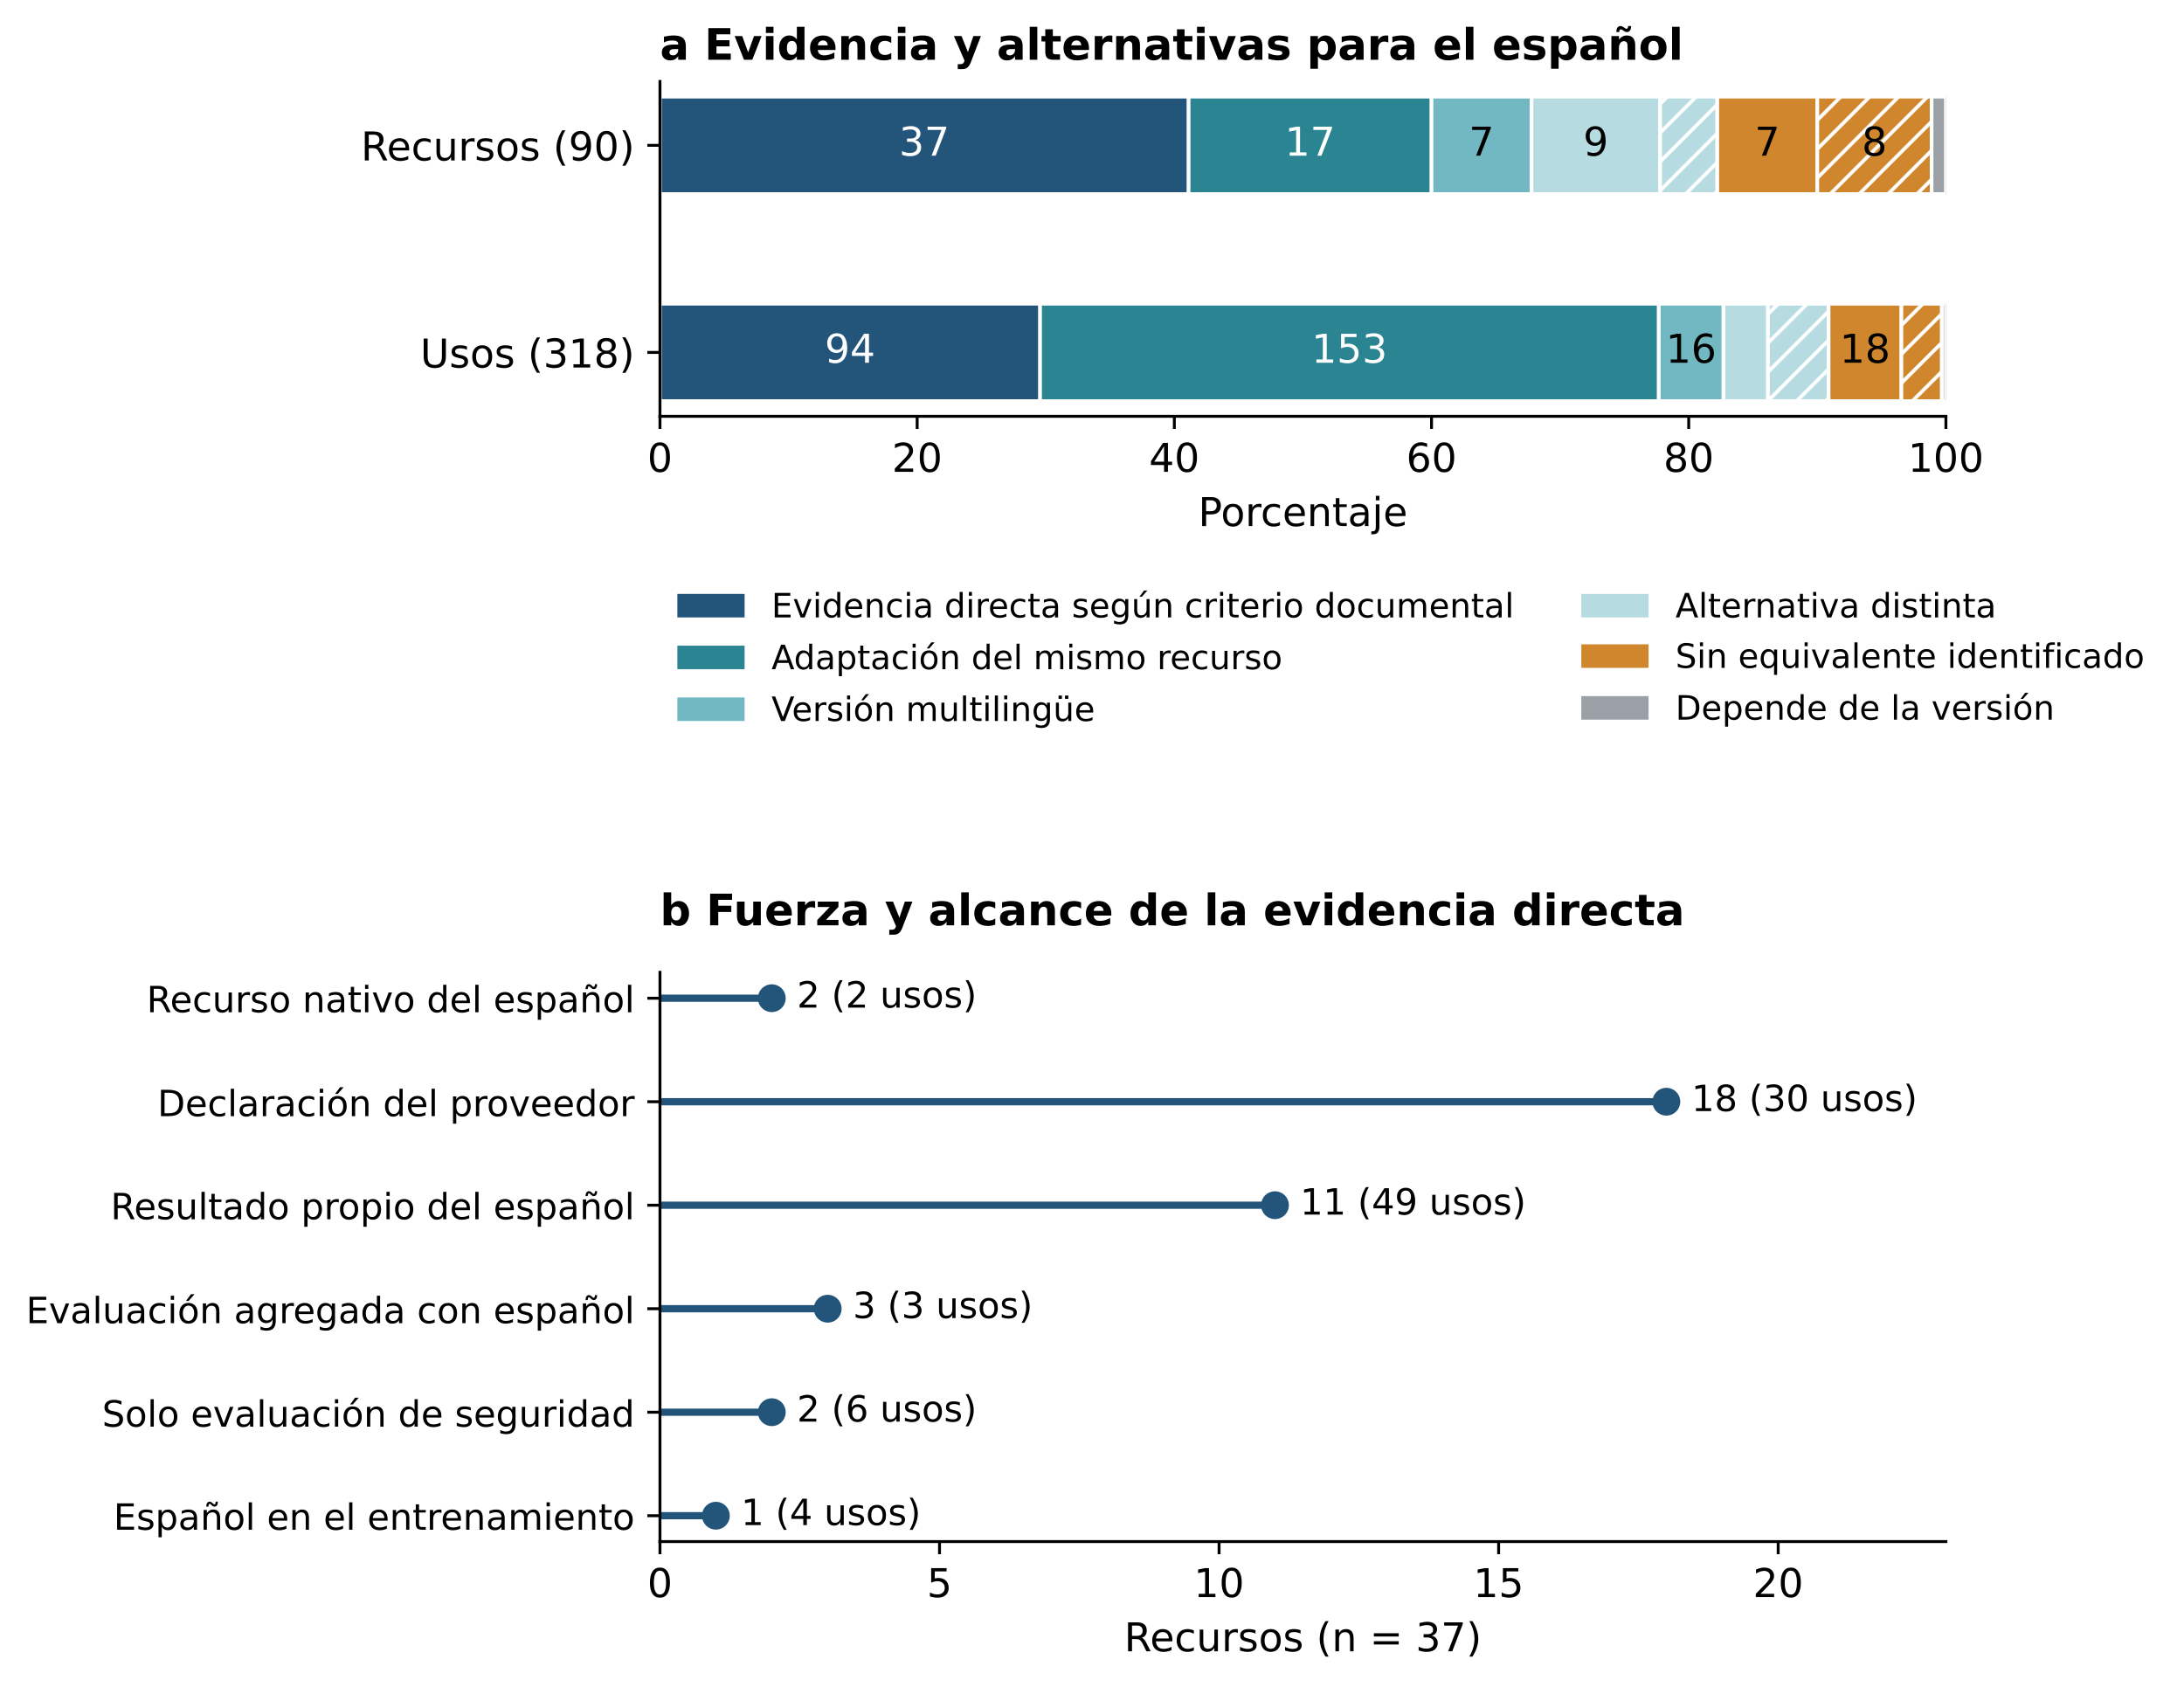
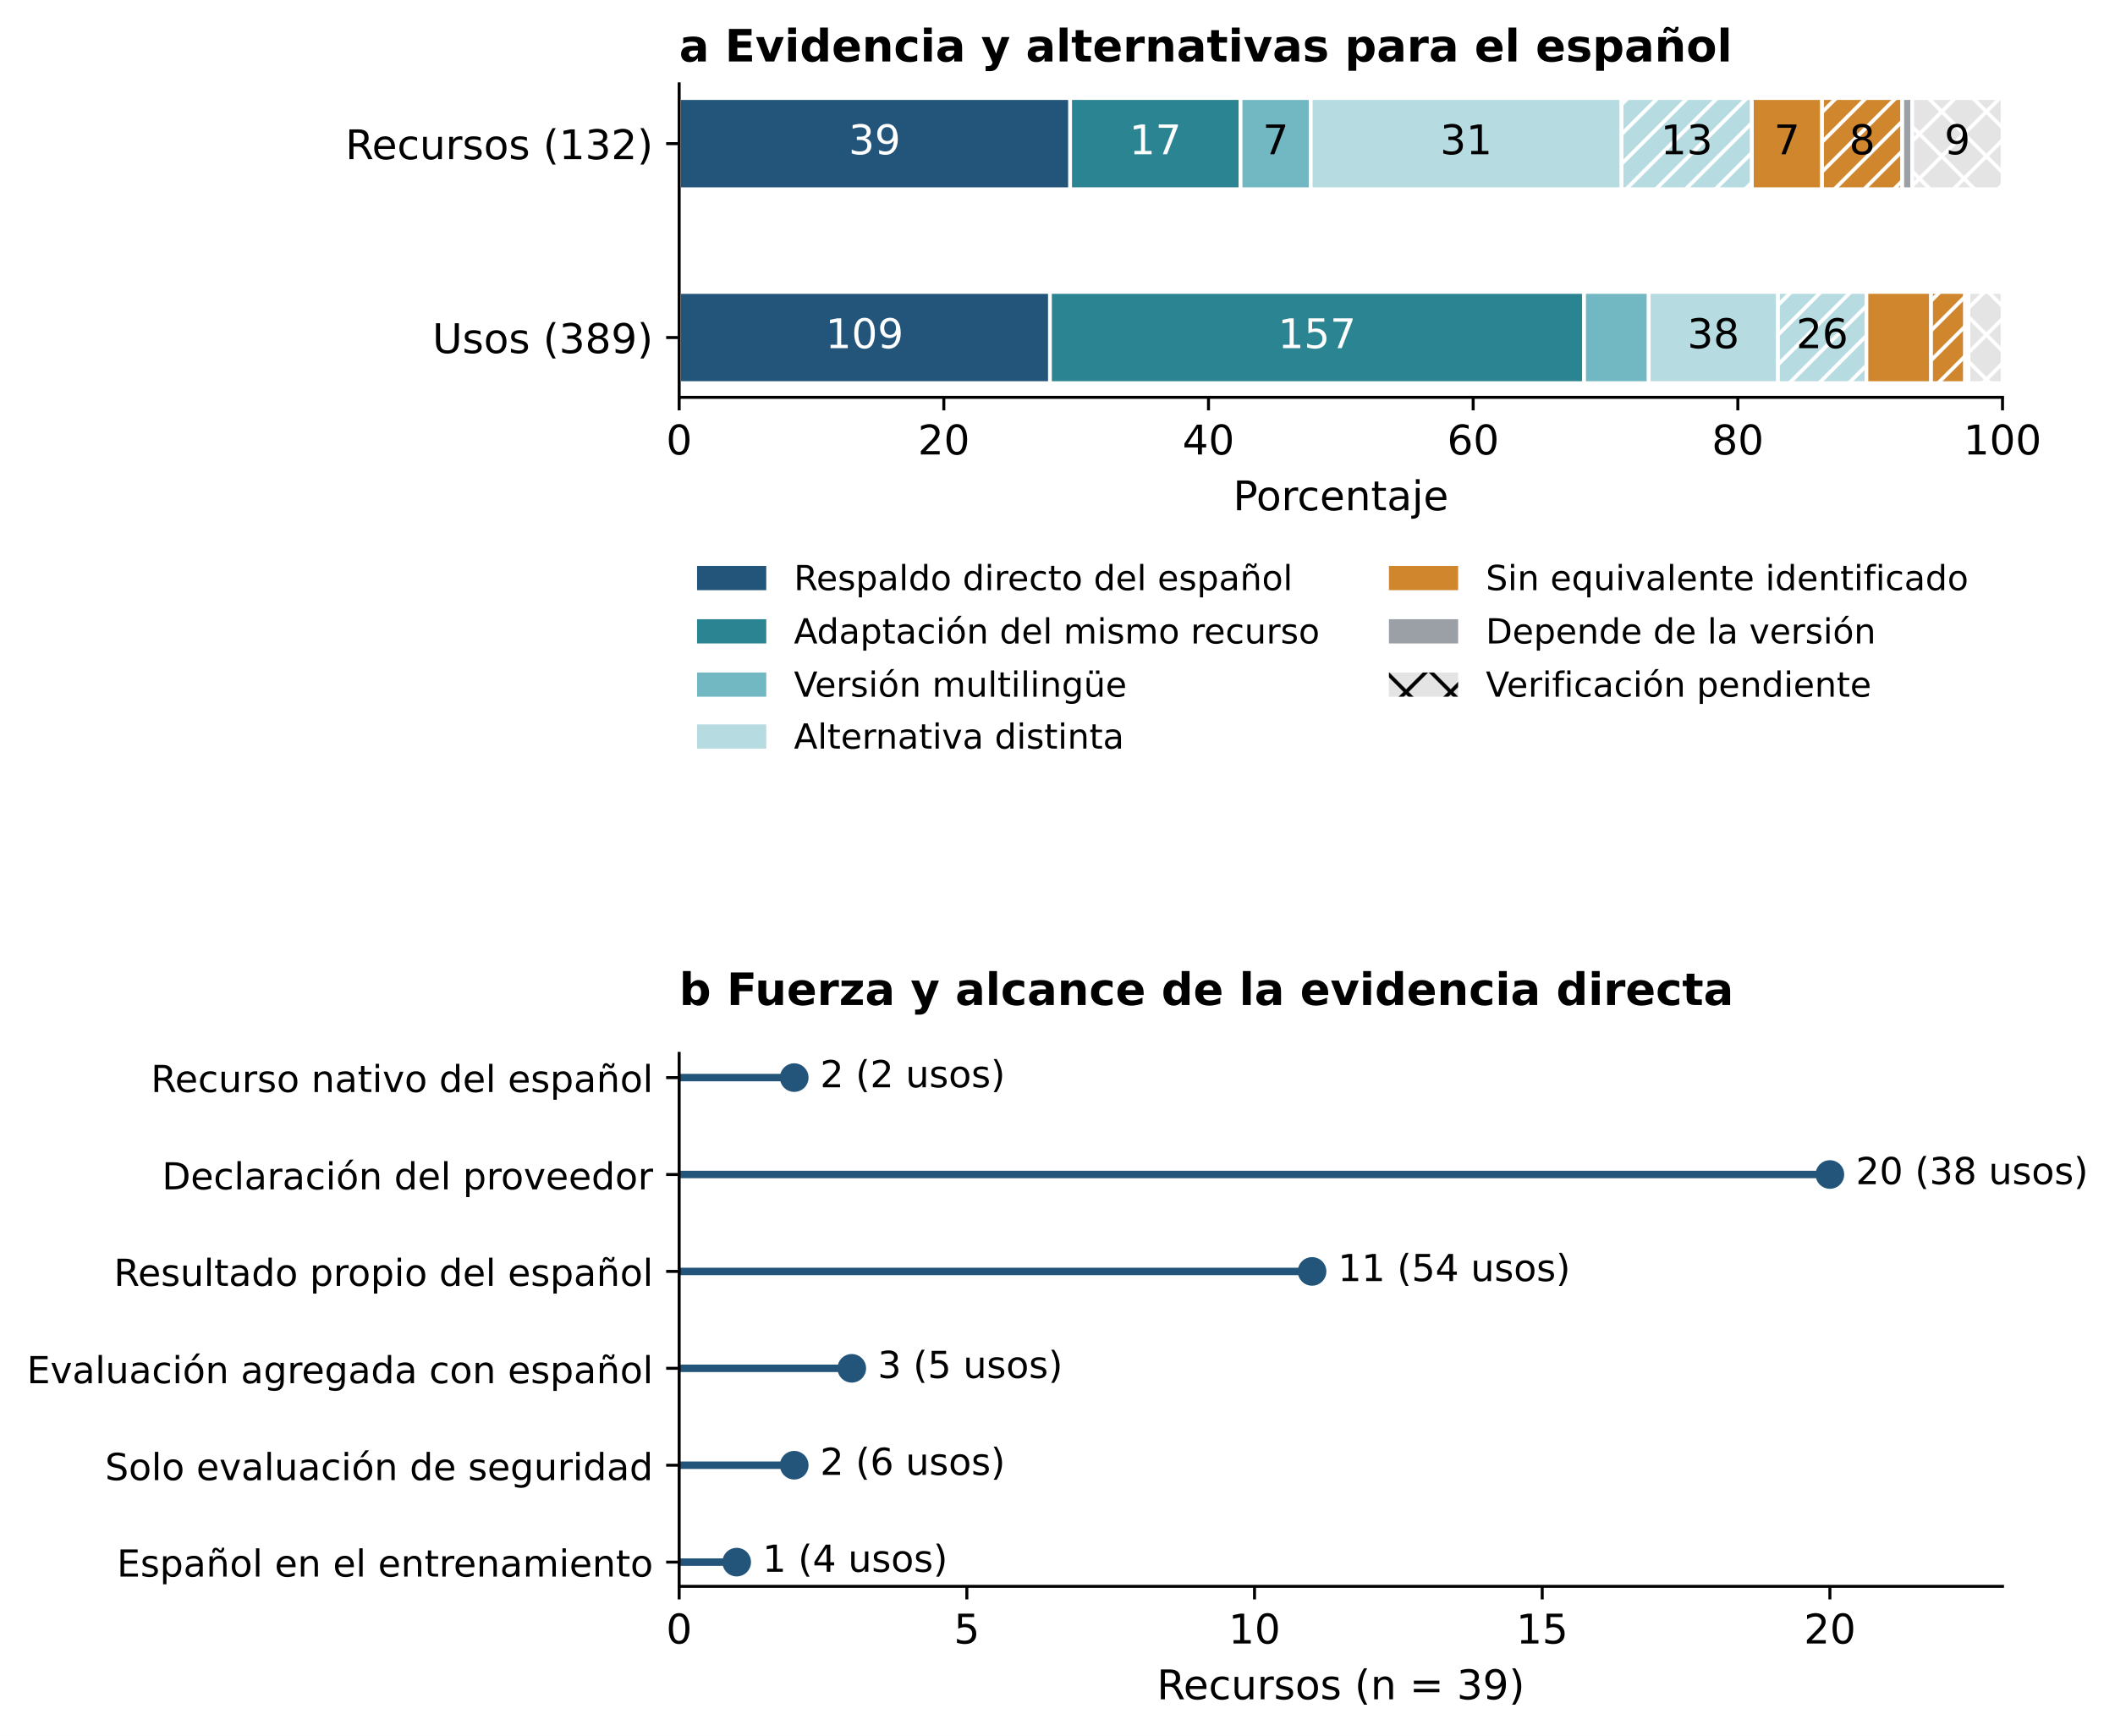
- <svg xmlns="http://www.w3.org/2000/svg" xmlns:xlink="http://www.w3.org/1999/xlink" width="604.199pt" height="466.654pt" viewBox="0 0 604.199 466.654" version="1.1">
+ <svg xmlns="http://www.w3.org/2000/svg" xmlns:xlink="http://www.w3.org/1999/xlink" width="568.572pt" height="466.654pt" viewBox="0 0 568.572 466.654" version="1.1">
  <defs>
    <style type="text/css">*{stroke-linejoin: round; stroke-linecap: butt}</style>
  </defs>
  <g id="figure_1">
    <g id="patch_1">
-       <path d="M 0 466.654  L 604.199 466.654  L 604.199 0  L 0 0  z " style="fill: #ffffff" />
+       <path d="M 0 466.654  L 568.572 466.654  L 568.572 0  L 0 0  z " style="fill: #ffffff" />
    </g>
    <g id="axes_1">
      <g id="patch_2">
-         <path d="M 182.578 115.165  L 538.33 115.165  L 538.33 22.534  L 182.578 22.534  z " style="fill: #ffffff" />
+         <path d="M 182.578 106.815  L 538.33 106.815  L 538.33 22.534  L 182.578 22.534  z " style="fill: #ffffff" />
      </g>
      <g id="patch_3">
-         <path d="M 182.578 53.669  L 328.832 53.669  L 328.832 26.744  L 182.578 26.744  z " clip-path="url(#pc99ed375cf)" style="fill: #23557b; stroke: #ffffff; stroke-linejoin: miter" />
+         <path d="M 182.578 50.862  L 287.687 50.862  L 287.687 26.365  L 182.578 26.365  z " clip-path="url(#p81db39eb91)" style="fill: #23557b; stroke: #ffffff; stroke-linejoin: miter" />
      </g>
      <g id="patch_4">
-         <path d="M 328.832 53.669  L 396.029 53.669  L 396.029 26.744  L 328.832 26.744  z " clip-path="url(#pc99ed375cf)" style="fill: #2b8492; stroke: #ffffff; stroke-linejoin: miter" />
+         <path d="M 287.687 50.862  L 333.503 50.862  L 333.503 26.365  L 287.687 26.365  z " clip-path="url(#p81db39eb91)" style="fill: #2b8492; stroke: #ffffff; stroke-linejoin: miter" />
      </g>
      <g id="patch_5">
-         <path d="M 396.029 53.669  L 423.699 53.669  L 423.699 26.744  L 396.029 26.744  z " clip-path="url(#pc99ed375cf)" style="fill: #71b8c3; stroke: #ffffff; stroke-linejoin: miter" />
+         <path d="M 333.503 50.862  L 352.369 50.862  L 352.369 26.365  L 333.503 26.365  z " clip-path="url(#p81db39eb91)" style="fill: #71b8c3; stroke: #ffffff; stroke-linejoin: miter" />
      </g>
      <g id="patch_6">
-         <path d="M 423.699 53.669  L 459.274 53.669  L 459.274 26.744  L 423.699 26.744  z " clip-path="url(#pc99ed375cf)" style="fill: #b6dce2; stroke: #ffffff; stroke-linejoin: miter" />
+         <path d="M 352.369 50.862  L 435.917 50.862  L 435.917 26.365  L 352.369 26.365  z " clip-path="url(#p81db39eb91)" style="fill: #b6dce2; stroke: #ffffff; stroke-linejoin: miter" />
      </g>
      <g id="patch_7">
-         <path d="M 459.274 53.669  L 475.085 53.669  L 475.085 26.744  L 459.274 26.744  z " clip-path="url(#pc99ed375cf)" style="fill: url(#h41d1802c09); stroke: #ffffff; stroke-linejoin: miter" />
+         <path d="M 435.917 50.862  L 470.953 50.862  L 470.953 26.365  L 435.917 26.365  z " clip-path="url(#p81db39eb91)" style="fill: url(#h41d1802c09); stroke: #ffffff; stroke-linejoin: miter" />
      </g>
      <g id="patch_8">
-         <path d="M 475.085 53.669  L 502.755 53.669  L 502.755 26.744  L 475.085 26.744  z " clip-path="url(#pc99ed375cf)" style="fill: #cf862d; stroke: #ffffff; stroke-linejoin: miter" />
+         <path d="M 470.953 50.862  L 489.818 50.862  L 489.818 26.365  L 470.953 26.365  z " clip-path="url(#p81db39eb91)" style="fill: #cf862d; stroke: #ffffff; stroke-linejoin: miter" />
      </g>
      <g id="patch_9">
-         <path d="M 502.755 53.669  L 534.377 53.669  L 534.377 26.744  L 502.755 26.744  z " clip-path="url(#pc99ed375cf)" style="fill: url(#h6dd8042665); stroke: #ffffff; stroke-linejoin: miter" />
+         <path d="M 489.818 50.862  L 511.379 50.862  L 511.379 26.365  L 489.818 26.365  z " clip-path="url(#p81db39eb91)" style="fill: url(#h6dd8042665); stroke: #ffffff; stroke-linejoin: miter" />
      </g>
      <g id="patch_10">
-         <path d="M 534.377 53.669  L 538.33 53.669  L 538.33 26.744  L 534.377 26.744  z " clip-path="url(#pc99ed375cf)" style="fill: #9aa0a5; stroke: #ffffff; stroke-linejoin: miter" />
+         <path d="M 511.379 50.862  L 514.074 50.862  L 514.074 26.365  L 511.379 26.365  z " clip-path="url(#p81db39eb91)" style="fill: #9aa0a5; stroke: #ffffff; stroke-linejoin: miter" />
      </g>
      <g id="patch_11">
-         <path d="M 182.578 110.955  L 287.738 110.955  L 287.738 84.03  L 182.578 84.03  z " clip-path="url(#pc99ed375cf)" style="fill: #23557b; stroke: #ffffff; stroke-linejoin: miter" />
+         <path d="M 514.074 50.862  L 538.33 50.862  L 538.33 26.365  L 514.074 26.365  z " clip-path="url(#p81db39eb91)" style="fill: url(#he091300cc6); stroke: #ffffff; stroke-linejoin: miter" />
      </g>
      <g id="patch_12">
-         <path d="M 287.738 110.955  L 458.901 110.955  L 458.901 84.03  L 287.738 84.03  z " clip-path="url(#pc99ed375cf)" style="fill: #2b8492; stroke: #ffffff; stroke-linejoin: miter" />
+         <path d="M 182.578 102.984  L 282.262 102.984  L 282.262 78.487  L 182.578 78.487  z " clip-path="url(#p81db39eb91)" style="fill: #23557b; stroke: #ffffff; stroke-linejoin: miter" />
      </g>
      <g id="patch_13">
-         <path d="M 458.901 110.955  L 476.801 110.955  L 476.801 84.03  L 458.901 84.03  z " clip-path="url(#pc99ed375cf)" style="fill: #71b8c3; stroke: #ffffff; stroke-linejoin: miter" />
+         <path d="M 282.262 102.984  L 425.843 102.984  L 425.843 78.487  L 282.262 78.487  z " clip-path="url(#p81db39eb91)" style="fill: #2b8492; stroke: #ffffff; stroke-linejoin: miter" />
      </g>
      <g id="patch_14">
-         <path d="M 476.801 110.955  L 489.107 110.955  L 489.107 84.03  L 476.801 84.03  z " clip-path="url(#pc99ed375cf)" style="fill: #b6dce2; stroke: #ffffff; stroke-linejoin: miter" />
+         <path d="M 425.843 102.984  L 443.219 102.984  L 443.219 78.487  L 425.843 78.487  z " clip-path="url(#p81db39eb91)" style="fill: #71b8c3; stroke: #ffffff; stroke-linejoin: miter" />
      </g>
      <g id="patch_15">
-         <path d="M 489.107 110.955  L 505.887 110.955  L 505.887 84.03  L 489.107 84.03  z " clip-path="url(#pc99ed375cf)" style="fill: url(#h41d1802c09); stroke: #ffffff; stroke-linejoin: miter" />
+         <path d="M 443.219 102.984  L 477.971 102.984  L 477.971 78.487  L 443.219 78.487  z " clip-path="url(#p81db39eb91)" style="fill: #b6dce2; stroke: #ffffff; stroke-linejoin: miter" />
      </g>
      <g id="patch_16">
-         <path d="M 505.887 110.955  L 526.024 110.955  L 526.024 84.03  L 505.887 84.03  z " clip-path="url(#pc99ed375cf)" style="fill: #cf862d; stroke: #ffffff; stroke-linejoin: miter" />
+         <path d="M 477.971 102.984  L 501.749 102.984  L 501.749 78.487  L 477.971 78.487  z " clip-path="url(#p81db39eb91)" style="fill: url(#h41d1802c09); stroke: #ffffff; stroke-linejoin: miter" />
      </g>
      <g id="patch_17">
-         <path d="M 526.024 110.955  L 537.211 110.955  L 537.211 84.03  L 526.024 84.03  z " clip-path="url(#pc99ed375cf)" style="fill: url(#h6dd8042665); stroke: #ffffff; stroke-linejoin: miter" />
+         <path d="M 501.749 102.984  L 519.125 102.984  L 519.125 78.487  L 501.749 78.487  z " clip-path="url(#p81db39eb91)" style="fill: #cf862d; stroke: #ffffff; stroke-linejoin: miter" />
      </g>
      <g id="patch_18">
-         <path d="M 537.211 110.955  L 538.33 110.955  L 538.33 84.03  L 537.211 84.03  z " clip-path="url(#pc99ed375cf)" style="fill: #9aa0a5; stroke: #ffffff; stroke-linejoin: miter" />
+         <path d="M 519.125 102.984  L 528.27 102.984  L 528.27 78.487  L 519.125 78.487  z " clip-path="url(#p81db39eb91)" style="fill: url(#h6dd8042665); stroke: #ffffff; stroke-linejoin: miter" />
+       </g>
+       <g id="patch_19">
+         <path d="M 528.27 102.984  L 529.185 102.984  L 529.185 78.487  L 528.27 78.487  z " clip-path="url(#p81db39eb91)" style="fill: #9aa0a5; stroke: #ffffff; stroke-linejoin: miter" />
+       </g>
+       <g id="patch_20">
+         <path d="M 529.185 102.984  L 538.33 102.984  L 538.33 78.487  L 529.185 78.487  z " clip-path="url(#p81db39eb91)" style="fill: url(#he091300cc6); stroke: #ffffff; stroke-linejoin: miter" />
      </g>
      <g id="matplotlib.axis_1">
        <g id="xtick_1">
          <g id="line2d_1">
            <defs>
              <path id="mdf77fb11ff" d="M 0 0  L 0 3.5  " style="stroke: #000000; stroke-width: 0.8" />
            </defs>
            <g>
-               <use xlink:href="#mdf77fb11ff" x="182.578" y="115.165" style="stroke: #000000; stroke-width: 0.8" />
+               <use xlink:href="#mdf77fb11ff" x="182.578" y="106.815" style="stroke: #000000; stroke-width: 0.8" />
            </g>
          </g>
          <g id="text_1">
-             <text style="font-size: 11px; font-family: 'DejaVu Sans'; text-anchor: middle" x="182.578" y="130.523" transform="rotate(-0 182.5781 130.5228)">0</text>
+             <text style="font-size: 11px; font-family: 'DejaVu Sans'; text-anchor: middle" x="182.578" y="122.173" transform="rotate(-0 182.5781 122.1729)">0</text>
          </g>
        </g>
        <g id="xtick_2">
          <g id="line2d_2">
            <g>
-               <use xlink:href="#mdf77fb11ff" x="253.729" y="115.165" style="stroke: #000000; stroke-width: 0.8" />
+               <use xlink:href="#mdf77fb11ff" x="253.729" y="106.815" style="stroke: #000000; stroke-width: 0.8" />
            </g>
          </g>
          <g id="text_2">
-             <text style="font-size: 11px; font-family: 'DejaVu Sans'; text-anchor: middle" x="253.729" y="130.523" transform="rotate(-0 253.7285 130.5228)">20</text>
+             <text style="font-size: 11px; font-family: 'DejaVu Sans'; text-anchor: middle" x="253.729" y="122.173" transform="rotate(-0 253.7285 122.1729)">20</text>
          </g>
        </g>
        <g id="xtick_3">
          <g id="line2d_3">
            <g>
-               <use xlink:href="#mdf77fb11ff" x="324.879" y="115.165" style="stroke: #000000; stroke-width: 0.8" />
+               <use xlink:href="#mdf77fb11ff" x="324.879" y="106.815" style="stroke: #000000; stroke-width: 0.8" />
            </g>
          </g>
          <g id="text_3">
-             <text style="font-size: 11px; font-family: 'DejaVu Sans'; text-anchor: middle" x="324.879" y="130.523" transform="rotate(-0 324.8789 130.5228)">40</text>
+             <text style="font-size: 11px; font-family: 'DejaVu Sans'; text-anchor: middle" x="324.879" y="122.173" transform="rotate(-0 324.8789 122.1729)">40</text>
          </g>
        </g>
        <g id="xtick_4">
          <g id="line2d_4">
            <g>
-               <use xlink:href="#mdf77fb11ff" x="396.029" y="115.165" style="stroke: #000000; stroke-width: 0.8" />
+               <use xlink:href="#mdf77fb11ff" x="396.029" y="106.815" style="stroke: #000000; stroke-width: 0.8" />
            </g>
          </g>
          <g id="text_4">
-             <text style="font-size: 11px; font-family: 'DejaVu Sans'; text-anchor: middle" x="396.029" y="130.523" transform="rotate(-0 396.0293 130.5228)">60</text>
+             <text style="font-size: 11px; font-family: 'DejaVu Sans'; text-anchor: middle" x="396.029" y="122.173" transform="rotate(-0 396.0293 122.1729)">60</text>
          </g>
        </g>
        <g id="xtick_5">
          <g id="line2d_5">
            <g>
-               <use xlink:href="#mdf77fb11ff" x="467.18" y="115.165" style="stroke: #000000; stroke-width: 0.8" />
+               <use xlink:href="#mdf77fb11ff" x="467.18" y="106.815" style="stroke: #000000; stroke-width: 0.8" />
            </g>
          </g>
          <g id="text_5">
-             <text style="font-size: 11px; font-family: 'DejaVu Sans'; text-anchor: middle" x="467.18" y="130.523" transform="rotate(-0 467.1797 130.5228)">80</text>
+             <text style="font-size: 11px; font-family: 'DejaVu Sans'; text-anchor: middle" x="467.18" y="122.173" transform="rotate(-0 467.1797 122.1729)">80</text>
          </g>
        </g>
        <g id="xtick_6">
          <g id="line2d_6">
            <g>
-               <use xlink:href="#mdf77fb11ff" x="538.33" y="115.165" style="stroke: #000000; stroke-width: 0.8" />
+               <use xlink:href="#mdf77fb11ff" x="538.33" y="106.815" style="stroke: #000000; stroke-width: 0.8" />
            </g>
          </g>
          <g id="text_6">
-             <text style="font-size: 11px; font-family: 'DejaVu Sans'; text-anchor: middle" x="538.33" y="130.523" transform="rotate(-0 538.3301 130.5228)">100</text>
+             <text style="font-size: 11px; font-family: 'DejaVu Sans'; text-anchor: middle" x="538.33" y="122.173" transform="rotate(-0 538.3301 122.1729)">100</text>
          </g>
        </g>
        <g id="text_7">
-           <text style="font-size: 11px; font-family: 'DejaVu Sans'; text-anchor: middle" x="360.454" y="145.524" transform="rotate(-0 360.4541 145.5236)">Porcentaje</text>
+           <text style="font-size: 11px; font-family: 'DejaVu Sans'; text-anchor: middle" x="360.454" y="137.174" transform="rotate(-0 360.4541 137.1737)">Porcentaje</text>
        </g>
      </g>
      <g id="matplotlib.axis_2">
        <g id="ytick_1">
          <g id="line2d_7">
            <defs>
              <path id="m7b1b23f761" d="M 0 0  L -3.5 0  " style="stroke: #000000; stroke-width: 0.8" />
            </defs>
            <g>
-               <use xlink:href="#m7b1b23f761" x="182.578" y="40.207" style="stroke: #000000; stroke-width: 0.8" />
+               <use xlink:href="#m7b1b23f761" x="182.578" y="38.613" style="stroke: #000000; stroke-width: 0.8" />
            </g>
          </g>
          <g id="text_8">
-             <text style="font-size: 11px; font-family: 'DejaVu Sans'; text-anchor: end" x="175.578" y="44.385" transform="rotate(-0 175.5781 44.38521)">Recursos (90)</text>
+             <text style="font-size: 11px; font-family: 'DejaVu Sans'; text-anchor: end" x="175.578" y="42.792" transform="rotate(-0 175.5781 42.79218)">Recursos (132)</text>
          </g>
        </g>
        <g id="ytick_2">
          <g id="line2d_8">
            <g>
-               <use xlink:href="#m7b1b23f761" x="182.578" y="97.493" style="stroke: #000000; stroke-width: 0.8" />
+               <use xlink:href="#m7b1b23f761" x="182.578" y="90.736" style="stroke: #000000; stroke-width: 0.8" />
            </g>
          </g>
          <g id="text_9">
-             <text style="font-size: 11px; font-family: 'DejaVu Sans'; text-anchor: end" x="175.578" y="101.671" transform="rotate(-0 175.5781 101.6713)">Usos (318)</text>
-           </g>
-         </g>
-       </g>
-       <g id="patch_19">
-         <path d="M 182.578 115.165  L 182.578 22.534  " style="fill: none; stroke: #000000; stroke-width: 0.8; stroke-linejoin: miter; stroke-linecap: square" />
-       </g>
-       <g id="patch_20">
-         <path d="M 182.578 115.165  L 538.33 115.165  " style="fill: none; stroke: #000000; stroke-width: 0.8; stroke-linejoin: miter; stroke-linecap: square" />
+             <text style="font-size: 11px; font-family: 'DejaVu Sans'; text-anchor: end" x="175.578" y="94.914" transform="rotate(-0 175.5781 94.91443)">Usos (389)</text>
+           </g>
+         </g>
+       </g>
+       <g id="patch_21">
+         <path d="M 182.578 106.815  L 182.578 22.534  " style="fill: none; stroke: #000000; stroke-width: 0.8; stroke-linejoin: miter; stroke-linecap: square" />
+       </g>
+       <g id="patch_22">
+         <path d="M 182.578 106.815  L 538.33 106.815  " style="fill: none; stroke: #000000; stroke-width: 0.8; stroke-linejoin: miter; stroke-linecap: square" />
      </g>
      <g id="text_10">
-         <text style="font-size: 11px; font-family: 'DejaVu Sans'; text-anchor: middle; fill: #ffffff" x="255.705" y="43.064" transform="rotate(-0 255.7049 43.06392)">37</text>
+         <text style="font-size: 11px; font-family: 'DejaVu Sans'; text-anchor: middle; fill: #ffffff" x="235.132" y="41.471" transform="rotate(-0 235.1324 41.47089)">39</text>
      </g>
      <g id="text_11">
-         <text style="font-size: 11px; font-family: 'DejaVu Sans'; text-anchor: middle; fill: #ffffff" x="362.431" y="43.064" transform="rotate(-0 362.4305 43.06392)">17</text>
+         <text style="font-size: 11px; font-family: 'DejaVu Sans'; text-anchor: middle; fill: #ffffff" x="310.595" y="41.471" transform="rotate(-0 310.5949 41.47089)">17</text>
      </g>
      <g id="text_12">
-         <text style="font-size: 11px; font-family: 'DejaVu Sans'; text-anchor: middle" x="409.864" y="43.064" transform="rotate(-0 409.8641 43.06392)">7</text>
+         <text style="font-size: 11px; font-family: 'DejaVu Sans'; text-anchor: middle" x="342.936" y="41.471" transform="rotate(-0 342.936 41.47089)">7</text>
      </g>
      <g id="text_13">
-         <text style="font-size: 11px; font-family: 'DejaVu Sans'; text-anchor: middle" x="441.487" y="43.064" transform="rotate(-0 441.4865 43.06392)">9</text>
+         <text style="font-size: 11px; font-family: 'DejaVu Sans'; text-anchor: middle" x="394.143" y="41.471" transform="rotate(-0 394.1428 41.47089)">31</text>
      </g>
      <g id="text_14">
-         <text style="font-size: 11px; font-family: 'DejaVu Sans'; text-anchor: middle" x="488.92" y="43.064" transform="rotate(-0 488.9201 43.06392)">7</text>
+         <text style="font-size: 11px; font-family: 'DejaVu Sans'; text-anchor: middle" x="453.435" y="41.471" transform="rotate(-0 453.4348 41.47089)">13</text>
      </g>
      <g id="text_15">
-         <text style="font-size: 11px; font-family: 'DejaVu Sans'; text-anchor: middle" x="518.566" y="43.064" transform="rotate(-0 518.5661 43.06392)">8</text>
+         <text style="font-size: 11px; font-family: 'DejaVu Sans'; text-anchor: middle" x="480.386" y="41.471" transform="rotate(-0 480.3857 41.47089)">7</text>
      </g>
      <g id="text_16">
-         <text style="font-size: 11px; font-family: 'DejaVu Sans'; text-anchor: middle; fill: #ffffff" x="235.158" y="100.35" transform="rotate(-0 235.1578 100.35)">94</text>
+         <text style="font-size: 11px; font-family: 'DejaVu Sans'; text-anchor: middle" x="500.599" y="41.471" transform="rotate(-0 500.5989 41.47089)">8</text>
      </g>
      <g id="text_17">
-         <text style="font-size: 11px; font-family: 'DejaVu Sans'; text-anchor: middle; fill: #ffffff" x="373.319" y="100.35" transform="rotate(-0 373.3194 100.35)">153</text>
+         <text style="font-size: 11px; font-family: 'DejaVu Sans'; text-anchor: middle" x="526.202" y="41.471" transform="rotate(-0 526.2022 41.47089)">9</text>
      </g>
      <g id="text_18">
-         <text style="font-size: 11px; font-family: 'DejaVu Sans'; text-anchor: middle" x="467.851" y="100.35" transform="rotate(-0 467.851 100.35)">16</text>
+         <text style="font-size: 11px; font-family: 'DejaVu Sans'; text-anchor: middle; fill: #ffffff" x="232.42" y="93.593" transform="rotate(-0 232.42 93.59315)">109</text>
      </g>
      <g id="text_19">
-         <text style="font-size: 11px; font-family: 'DejaVu Sans'; text-anchor: middle" x="515.956" y="100.35" transform="rotate(-0 515.9558 100.35)">18</text>
+         <text style="font-size: 11px; font-family: 'DejaVu Sans'; text-anchor: middle; fill: #ffffff" x="354.052" y="93.593" transform="rotate(-0 354.0524 93.59315)">157</text>
      </g>
      <g id="text_20">
+         <text style="font-size: 11px; font-family: 'DejaVu Sans'; text-anchor: middle" x="460.595" y="93.593" transform="rotate(-0 460.5951 93.59315)">38</text>
+       </g>
+       <g id="text_21">
+         <text style="font-size: 11px; font-family: 'DejaVu Sans'; text-anchor: middle" x="489.86" y="93.593" transform="rotate(-0 489.8601 93.59315)">26</text>
+       </g>
+       <g id="text_22">
        <text style="font-weight: 700; font-size: 12px; font-family: 'DejaVu Sans'; text-anchor: start" x="182.578" y="16.534" transform="rotate(-0 182.5781 16.53375)">a  Evidencia y alternativas para el español</text>
      </g>
      <g id="legend_1">
-         <g id="patch_21">
-           <path d="M 187.391 170.805  L 205.991 170.805  L 205.991 164.295  L 187.391 164.295  z " style="fill: #23557b" />
-         </g>
-         <g id="text_21">
-           <text style="font-size: 9.3px; font-family: 'DejaVu Sans'; text-anchor: start" x="213.431" y="170.805" transform="rotate(-0 213.4306 170.8055)">Evidencia directa según criterio documental</text>
-         </g>
-         <g id="patch_22">
-           <path d="M 187.391 185.128  L 205.991 185.128  L 205.991 178.618  L 187.391 178.618  z " style="fill: #2b8492" />
-         </g>
-         <g id="text_22">
-           <text style="font-size: 9.3px; font-family: 'DejaVu Sans'; text-anchor: start" x="213.431" y="185.128" transform="rotate(-0 213.4306 185.1282)">Adaptación del mismo recurso</text>
-         </g>
        <g id="patch_23">
-           <path d="M 187.391 199.451  L 205.991 199.451  L 205.991 192.941  L 187.391 192.941  z " style="fill: #71b8c3" />
+           <path d="M 187.391 158.652  L 205.991 158.652  L 205.991 152.142  L 187.391 152.142  z " style="fill: #23557b" />
        </g>
        <g id="text_23">
-           <text style="font-size: 9.3px; font-family: 'DejaVu Sans'; text-anchor: start" x="213.431" y="199.451" transform="rotate(-0 213.4306 199.4509)">Versión multilingüe</text>
+           <text style="font-size: 9.3px; font-family: 'DejaVu Sans'; text-anchor: start" x="213.431" y="158.652" transform="rotate(-0 213.4306 158.6515)">Respaldo directo del español</text>
        </g>
        <g id="patch_24">
-           <path d="M 437.472 170.805  L 456.072 170.805  L 456.072 164.295  L 437.472 164.295  z " style="fill: #b6dce2" />
+           <path d="M 187.391 172.974  L 205.991 172.974  L 205.991 166.464  L 187.391 166.464  z " style="fill: #2b8492" />
        </g>
        <g id="text_24">
-           <text style="font-size: 9.3px; font-family: 'DejaVu Sans'; text-anchor: start" x="463.512" y="170.805" transform="rotate(-0 463.512 170.8055)">Alternativa distinta</text>
+           <text style="font-size: 9.3px; font-family: 'DejaVu Sans'; text-anchor: start" x="213.431" y="172.974" transform="rotate(-0 213.4306 172.9742)">Adaptación del mismo recurso</text>
        </g>
        <g id="patch_25">
-           <path d="M 437.472 184.756  L 456.072 184.756  L 456.072 178.246  L 437.472 178.246  z " style="fill: #cf862d" />
+           <path d="M 187.391 187.297  L 205.991 187.297  L 205.991 180.787  L 187.391 180.787  z " style="fill: #71b8c3" />
        </g>
        <g id="text_25">
-           <text style="font-size: 9.3px; font-family: 'DejaVu Sans'; text-anchor: start" x="463.512" y="184.756" transform="rotate(-0 463.512 184.7562)">Sin equivalente identificado</text>
+           <text style="font-size: 9.3px; font-family: 'DejaVu Sans'; text-anchor: start" x="213.431" y="187.297" transform="rotate(-0 213.4306 187.297)">Versión multilingüe</text>
        </g>
        <g id="patch_26">
-           <path d="M 437.472 199.079  L 456.072 199.079  L 456.072 192.569  L 437.472 192.569  z " style="fill: #9aa0a5" />
+           <path d="M 187.391 201.248  L 205.991 201.248  L 205.991 194.738  L 187.391 194.738  z " style="fill: #b6dce2" />
        </g>
        <g id="text_26">
-           <text style="font-size: 9.3px; font-family: 'DejaVu Sans'; text-anchor: start" x="463.512" y="199.079" transform="rotate(-0 463.512 199.0789)">Depende de la versión</text>
+           <text style="font-size: 9.3px; font-family: 'DejaVu Sans'; text-anchor: start" x="213.431" y="201.248" transform="rotate(-0 213.4306 201.2477)">Alternativa distinta</text>
+         </g>
+         <g id="patch_27">
+           <path d="M 373.383 158.652  L 391.983 158.652  L 391.983 152.142  L 373.383 152.142  z " style="fill: #cf862d" />
+         </g>
+         <g id="text_27">
+           <text style="font-size: 9.3px; font-family: 'DejaVu Sans'; text-anchor: start" x="399.423" y="158.652" transform="rotate(-0 399.4233 158.6515)">Sin equivalente identificado</text>
+         </g>
+         <g id="patch_28">
+           <path d="M 373.383 172.974  L 391.983 172.974  L 391.983 166.464  L 373.383 166.464  z " style="fill: #9aa0a5" />
+         </g>
+         <g id="text_28">
+           <text style="font-size: 9.3px; font-family: 'DejaVu Sans'; text-anchor: start" x="399.423" y="172.974" transform="rotate(-0 399.4233 172.9742)">Depende de la versión</text>
+         </g>
+         <g id="patch_29">
+           <path d="M 373.383 187.297  L 391.983 187.297  L 391.983 180.787  L 373.383 180.787  z " style="fill: url(#h756ec069d6)" />
+         </g>
+         <g id="text_29">
+           <text style="font-size: 9.3px; font-family: 'DejaVu Sans'; text-anchor: start" x="399.423" y="187.297" transform="rotate(-0 399.4233 187.297)">Verificación pendiente</text>
        </g>
      </g>
    </g>
    <g id="axes_2">
-       <g id="patch_27">
-         <path d="M 182.578 426.454  L 538.33 426.454  L 538.33 268.98  L 182.578 268.98  z " style="fill: #ffffff" />
+       <g id="patch_30">
+         <path d="M 182.578 426.454  L 538.33 426.454  L 538.33 283.175  L 182.578 283.175  z " style="fill: #ffffff" />
      </g>
      <g id="PathCollection_1">
        <defs>
          <path id="m1747ba3afe" d="M 0 3.354  C 0.89 3.354 1.743 3.001 2.372 2.372  C 3.001 1.743 3.354 0.89 3.354 0  C 3.354 -0.89 3.001 -1.743 2.372 -2.372  C 1.743 -3.001 0.89 -3.354 0 -3.354  C -0.89 -3.354 -1.743 -3.001 -2.372 -2.372  C -3.001 -1.743 -3.354 -0.89 -3.354 0  C -3.354 0.89 -3.001 1.743 -2.372 2.372  C -1.743 3.001 -0.89 3.354 0 3.354  z " style="stroke: #23557b" />
        </defs>
-         <g clip-path="url(#pdfa8c5d0f2)">
-           <use xlink:href="#m1747ba3afe" x="213.513" y="276.138" style="fill: #23557b; stroke: #23557b" />
-           <use xlink:href="#m1747ba3afe" x="460.993" y="304.77" style="fill: #23557b; stroke: #23557b" />
-           <use xlink:href="#m1747ba3afe" x="352.72" y="333.401" style="fill: #23557b; stroke: #23557b" />
-           <use xlink:href="#m1747ba3afe" x="228.981" y="362.033" style="fill: #23557b; stroke: #23557b" />
-           <use xlink:href="#m1747ba3afe" x="213.513" y="390.664" style="fill: #23557b; stroke: #23557b" />
-           <use xlink:href="#m1747ba3afe" x="198.046" y="419.296" style="fill: #23557b; stroke: #23557b" />
+         <g clip-path="url(#p25b3a499c5)">
+           <use xlink:href="#m1747ba3afe" x="213.513" y="289.688" style="fill: #23557b; stroke: #23557b" />
+           <use xlink:href="#m1747ba3afe" x="491.928" y="315.738" style="fill: #23557b; stroke: #23557b" />
+           <use xlink:href="#m1747ba3afe" x="352.72" y="341.789" style="fill: #23557b; stroke: #23557b" />
+           <use xlink:href="#m1747ba3afe" x="228.981" y="367.84" style="fill: #23557b; stroke: #23557b" />
+           <use xlink:href="#m1747ba3afe" x="213.513" y="393.89" style="fill: #23557b; stroke: #23557b" />
+           <use xlink:href="#m1747ba3afe" x="198.046" y="419.941" style="fill: #23557b; stroke: #23557b" />
        </g>
      </g>
      <g id="matplotlib.axis_3">
        <g id="xtick_7">
          <g id="line2d_9">
            <g>
              <use xlink:href="#mdf77fb11ff" x="182.578" y="426.454" style="stroke: #000000; stroke-width: 0.8" />
            </g>
          </g>
-           <g id="text_27">
+           <g id="text_30">
            <text style="font-size: 11px; font-family: 'DejaVu Sans'; text-anchor: middle" x="182.578" y="441.811" transform="rotate(-0 182.5781 441.8112)">0</text>
          </g>
        </g>
        <g id="xtick_8">
          <g id="line2d_10">
            <g>
              <use xlink:href="#mdf77fb11ff" x="259.916" y="426.454" style="stroke: #000000; stroke-width: 0.8" />
            </g>
          </g>
-           <g id="text_28">
+           <g id="text_31">
            <text style="font-size: 11px; font-family: 'DejaVu Sans'; text-anchor: middle" x="259.916" y="441.811" transform="rotate(-0 259.9155 441.8112)">5</text>
          </g>
        </g>
        <g id="xtick_9">
          <g id="line2d_11">
            <g>
              <use xlink:href="#mdf77fb11ff" x="337.253" y="426.454" style="stroke: #000000; stroke-width: 0.8" />
            </g>
          </g>
-           <g id="text_29">
+           <g id="text_32">
            <text style="font-size: 11px; font-family: 'DejaVu Sans'; text-anchor: middle" x="337.253" y="441.811" transform="rotate(-0 337.2529 441.8112)">10</text>
          </g>
        </g>
        <g id="xtick_10">
          <g id="line2d_12">
            <g>
              <use xlink:href="#mdf77fb11ff" x="414.59" y="426.454" style="stroke: #000000; stroke-width: 0.8" />
            </g>
          </g>
-           <g id="text_30">
+           <g id="text_33">
            <text style="font-size: 11px; font-family: 'DejaVu Sans'; text-anchor: middle" x="414.59" y="441.811" transform="rotate(-0 414.5903 441.8112)">15</text>
          </g>
        </g>
        <g id="xtick_11">
          <g id="line2d_13">
            <g>
              <use xlink:href="#mdf77fb11ff" x="491.928" y="426.454" style="stroke: #000000; stroke-width: 0.8" />
            </g>
          </g>
-           <g id="text_31">
+           <g id="text_34">
            <text style="font-size: 11px; font-family: 'DejaVu Sans'; text-anchor: middle" x="491.928" y="441.811" transform="rotate(-0 491.9277 441.8112)">20</text>
          </g>
        </g>
-         <g id="text_32">
-           <text style="font-size: 11px; font-family: 'DejaVu Sans'; text-anchor: middle" x="360.454" y="456.811" transform="rotate(-0 360.4541 456.8112)">Recursos (n = 37)</text>
+         <g id="text_35">
+           <text style="font-size: 11px; font-family: 'DejaVu Sans'; text-anchor: middle" x="360.454" y="456.811" transform="rotate(-0 360.4541 456.8112)">Recursos (n = 39)</text>
        </g>
      </g>
      <g id="matplotlib.axis_4">
        <g id="ytick_3">
          <g id="line2d_14">
            <g>
-               <use xlink:href="#m7b1b23f761" x="182.578" y="276.138" style="stroke: #000000; stroke-width: 0.8" />
-             </g>
-           </g>
-           <g id="text_33">
-             <text style="font-size: 10px; font-family: 'DejaVu Sans'; text-anchor: end" x="175.578" y="280.022" transform="rotate(-0 175.5781 280.0223)">Recurso nativo del español</text>
+               <use xlink:href="#m7b1b23f761" x="182.578" y="289.688" style="stroke: #000000; stroke-width: 0.8" />
+             </g>
+           </g>
+           <g id="text_36">
+             <text style="font-size: 10px; font-family: 'DejaVu Sans'; text-anchor: end" x="175.578" y="293.572" transform="rotate(-0 175.5781 293.5719)">Recurso nativo del español</text>
          </g>
        </g>
        <g id="ytick_4">
          <g id="line2d_15">
            <g>
-               <use xlink:href="#m7b1b23f761" x="182.578" y="304.77" style="stroke: #000000; stroke-width: 0.8" />
-             </g>
-           </g>
-           <g id="text_34">
-             <text style="font-size: 10px; font-family: 'DejaVu Sans'; text-anchor: end" x="175.578" y="308.769" transform="rotate(-0 175.5781 308.7688)">Declaración del proveedor</text>
+               <use xlink:href="#m7b1b23f761" x="182.578" y="315.738" style="stroke: #000000; stroke-width: 0.8" />
+             </g>
+           </g>
+           <g id="text_37">
+             <text style="font-size: 10px; font-family: 'DejaVu Sans'; text-anchor: end" x="175.578" y="319.737" transform="rotate(-0 175.5781 319.7375)">Declaración del proveedor</text>
          </g>
        </g>
        <g id="ytick_5">
          <g id="line2d_16">
            <g>
-               <use xlink:href="#m7b1b23f761" x="182.578" y="333.401" style="stroke: #000000; stroke-width: 0.8" />
-             </g>
-           </g>
-           <g id="text_35">
-             <text style="font-size: 10px; font-family: 'DejaVu Sans'; text-anchor: end" x="175.578" y="337.285" transform="rotate(-0 175.5781 337.2855)">Resultado propio del español</text>
+               <use xlink:href="#m7b1b23f761" x="182.578" y="341.789" style="stroke: #000000; stroke-width: 0.8" />
+             </g>
+           </g>
+           <g id="text_38">
+             <text style="font-size: 10px; font-family: 'DejaVu Sans'; text-anchor: end" x="175.578" y="345.673" transform="rotate(-0 175.5781 345.6733)">Resultado propio del español</text>
          </g>
        </g>
        <g id="ytick_6">
          <g id="line2d_17">
            <g>
-               <use xlink:href="#m7b1b23f761" x="182.578" y="362.033" style="stroke: #000000; stroke-width: 0.8" />
-             </g>
-           </g>
-           <g id="text_36">
-             <text style="font-size: 10px; font-family: 'DejaVu Sans'; text-anchor: end" x="175.578" y="366.032" transform="rotate(-0 175.5781 366.0319)">Evaluación agregada con español</text>
+               <use xlink:href="#m7b1b23f761" x="182.578" y="367.84" style="stroke: #000000; stroke-width: 0.8" />
+             </g>
+           </g>
+           <g id="text_39">
+             <text style="font-size: 10px; font-family: 'DejaVu Sans'; text-anchor: end" x="175.578" y="371.839" transform="rotate(-0 175.5781 371.8389)">Evaluación agregada con español</text>
          </g>
        </g>
        <g id="ytick_7">
          <g id="line2d_18">
            <g>
-               <use xlink:href="#m7b1b23f761" x="182.578" y="390.664" style="stroke: #000000; stroke-width: 0.8" />
-             </g>
-           </g>
-           <g id="text_37">
-             <text style="font-size: 10px; font-family: 'DejaVu Sans'; text-anchor: end" x="175.578" y="394.663" transform="rotate(-0 175.5781 394.6635)">Solo evaluación de seguridad</text>
+               <use xlink:href="#m7b1b23f761" x="182.578" y="393.89" style="stroke: #000000; stroke-width: 0.8" />
+             </g>
+           </g>
+           <g id="text_40">
+             <text style="font-size: 10px; font-family: 'DejaVu Sans'; text-anchor: end" x="175.578" y="397.89" transform="rotate(-0 175.5781 397.8896)">Solo evaluación de seguridad</text>
          </g>
        </g>
        <g id="ytick_8">
          <g id="line2d_19">
            <g>
-               <use xlink:href="#m7b1b23f761" x="182.578" y="419.296" style="stroke: #000000; stroke-width: 0.8" />
-             </g>
-           </g>
-           <g id="text_38">
-             <text style="font-size: 10px; font-family: 'DejaVu Sans'; text-anchor: end" x="175.578" y="423.18" transform="rotate(-0 175.5781 423.1802)">Español en el entrenamiento</text>
+               <use xlink:href="#m7b1b23f761" x="182.578" y="419.941" style="stroke: #000000; stroke-width: 0.8" />
+             </g>
+           </g>
+           <g id="text_41">
+             <text style="font-size: 10px; font-family: 'DejaVu Sans'; text-anchor: end" x="175.578" y="423.825" transform="rotate(-0 175.5781 423.8254)">Español en el entrenamiento</text>
          </g>
        </g>
      </g>
      <g id="LineCollection_1">
-         <path d="M 182.578 276.138  L 213.513 276.138  " clip-path="url(#pdfa8c5d0f2)" style="fill: none; stroke: #23557b; stroke-width: 2" />
-         <path d="M 182.578 304.77  L 460.993 304.77  " clip-path="url(#pdfa8c5d0f2)" style="fill: none; stroke: #23557b; stroke-width: 2" />
-         <path d="M 182.578 333.401  L 352.72 333.401  " clip-path="url(#pdfa8c5d0f2)" style="fill: none; stroke: #23557b; stroke-width: 2" />
-         <path d="M 182.578 362.033  L 228.981 362.033  " clip-path="url(#pdfa8c5d0f2)" style="fill: none; stroke: #23557b; stroke-width: 2" />
-         <path d="M 182.578 390.664  L 213.513 390.664  " clip-path="url(#pdfa8c5d0f2)" style="fill: none; stroke: #23557b; stroke-width: 2" />
-         <path d="M 182.578 419.296  L 198.046 419.296  " clip-path="url(#pdfa8c5d0f2)" style="fill: none; stroke: #23557b; stroke-width: 2" />
-       </g>
-       <g id="patch_28">
-         <path d="M 182.578 426.454  L 182.578 268.98  " style="fill: none; stroke: #000000; stroke-width: 0.8; stroke-linejoin: miter; stroke-linecap: square" />
-       </g>
-       <g id="patch_29">
+         <path d="M 182.578 289.688  L 213.513 289.688  " clip-path="url(#p25b3a499c5)" style="fill: none; stroke: #23557b; stroke-width: 2" />
+         <path d="M 182.578 315.738  L 491.928 315.738  " clip-path="url(#p25b3a499c5)" style="fill: none; stroke: #23557b; stroke-width: 2" />
+         <path d="M 182.578 341.789  L 352.72 341.789  " clip-path="url(#p25b3a499c5)" style="fill: none; stroke: #23557b; stroke-width: 2" />
+         <path d="M 182.578 367.84  L 228.981 367.84  " clip-path="url(#p25b3a499c5)" style="fill: none; stroke: #23557b; stroke-width: 2" />
+         <path d="M 182.578 393.89  L 213.513 393.89  " clip-path="url(#p25b3a499c5)" style="fill: none; stroke: #23557b; stroke-width: 2" />
+         <path d="M 182.578 419.941  L 198.046 419.941  " clip-path="url(#p25b3a499c5)" style="fill: none; stroke: #23557b; stroke-width: 2" />
+       </g>
+       <g id="patch_31">
+         <path d="M 182.578 426.454  L 182.578 283.175  " style="fill: none; stroke: #000000; stroke-width: 0.8; stroke-linejoin: miter; stroke-linecap: square" />
+       </g>
+       <g id="patch_32">
        <path d="M 182.578 426.454  L 538.33 426.454  " style="fill: none; stroke: #000000; stroke-width: 0.8; stroke-linejoin: miter; stroke-linecap: square" />
      </g>
-       <g id="text_39">
-         <text style="font-size: 10px; font-family: 'DejaVu Sans'; text-anchor: start" x="220.473" y="278.736" transform="rotate(-0 220.4734 278.7356)">2 (2 usos)</text>
-       </g>
-       <g id="text_40">
-         <text style="font-size: 10px; font-family: 'DejaVu Sans'; text-anchor: start" x="467.953" y="307.367" transform="rotate(-0 467.9531 307.3672)">18 (30 usos)</text>
-       </g>
-       <g id="text_41">
-         <text style="font-size: 10px; font-family: 'DejaVu Sans'; text-anchor: start" x="359.681" y="335.999" transform="rotate(-0 359.6808 335.9988)">11 (49 usos)</text>
-       </g>
      <g id="text_42">
-         <text style="font-size: 10px; font-family: 'DejaVu Sans'; text-anchor: start" x="235.941" y="364.63" transform="rotate(-0 235.9409 364.6304)">3 (3 usos)</text>
+         <text style="font-size: 10px; font-family: 'DejaVu Sans'; text-anchor: start" x="220.473" y="292.285" transform="rotate(-0 220.4734 292.2852)">2 (2 usos)</text>
      </g>
      <g id="text_43">
-         <text style="font-size: 10px; font-family: 'DejaVu Sans'; text-anchor: start" x="220.473" y="393.262" transform="rotate(-0 220.4734 393.2619)">2 (6 usos)</text>
+         <text style="font-size: 10px; font-family: 'DejaVu Sans'; text-anchor: start" x="498.888" y="318.336" transform="rotate(-0 498.8881 318.3359)">20 (38 usos)</text>
      </g>
      <g id="text_44">
-         <text style="font-size: 10px; font-family: 'DejaVu Sans'; text-anchor: start" x="205.006" y="421.894" transform="rotate(-0 205.006 421.8935)">1 (4 usos)</text>
+         <text style="font-size: 10px; font-family: 'DejaVu Sans'; text-anchor: start" x="359.681" y="344.387" transform="rotate(-0 359.6808 344.3866)">11 (54 usos)</text>
      </g>
      <g id="text_45">
-         <text style="font-weight: 700; font-size: 12px; font-family: 'DejaVu Sans'; text-anchor: start" x="182.578" y="255.98" transform="rotate(-0 182.5781 255.9801)">b  Fuerza y alcance de la evidencia directa</text>
+         <text style="font-size: 10px; font-family: 'DejaVu Sans'; text-anchor: start" x="235.941" y="370.437" transform="rotate(-0 235.9409 370.4373)">3 (5 usos)</text>
+       </g>
+       <g id="text_46">
+         <text style="font-size: 10px; font-family: 'DejaVu Sans'; text-anchor: start" x="220.473" y="396.488" transform="rotate(-0 220.4734 396.488)">2 (6 usos)</text>
+       </g>
+       <g id="text_47">
+         <text style="font-size: 10px; font-family: 'DejaVu Sans'; text-anchor: start" x="205.006" y="422.539" transform="rotate(-0 205.006 422.5387)">1 (4 usos)</text>
+       </g>
+       <g id="text_48">
+         <text style="font-weight: 700; font-size: 12px; font-family: 'DejaVu Sans'; text-anchor: start" x="182.578" y="270.175" transform="rotate(-0 182.5781 270.1749)">b  Fuerza y alcance de la evidencia directa</text>
      </g>
    </g>
  </g>
  <defs>
-     <clipPath id="pc99ed375cf">
-       <rect x="182.578" y="22.534" width="355.752" height="92.632" />
+     <clipPath id="p81db39eb91">
+       <rect x="182.578" y="22.534" width="355.752" height="84.282" />
    </clipPath>
-     <clipPath id="pdfa8c5d0f2">
-       <rect x="182.578" y="268.98" width="355.752" height="157.474" />
+     <clipPath id="p25b3a499c5">
+       <rect x="182.578" y="283.175" width="355.752" height="143.279" />
    </clipPath>
  </defs>
  <defs>
    <pattern id="h41d1802c09" patternUnits="userSpaceOnUse" x="0" y="0" width="72" height="72">
      <rect x="0" y="0" width="73" height="73" fill="#b6dce2" />
      <path d="M -36 36  L 36 -36  M -32 40  L 40 -32  M -28 44  L 44 -28  M -24 48  L 48 -24  M -20 52  L 52 -20  M -16 56  L 56 -16  M -12 60  L 60 -12  M -8 64  L 64 -8  M -4 68  L 68 -4  M 0 72  L 72 0  M 4 76  L 76 4  M 8 80  L 80 8  M 12 84  L 84 12  M 16 88  L 88 16  M 20 92  L 92 20  M 24 96  L 96 24  M 28 100  L 100 28  M 32 104  L 104 32  M 36 108  L 108 36  " style="fill: #ffffff; stroke: #ffffff; stroke-width: 1.0; stroke-linecap: butt; stroke-linejoin: miter" />
    </pattern>
    <pattern id="h6dd8042665" patternUnits="userSpaceOnUse" x="0" y="0" width="72" height="72">
      <rect x="0" y="0" width="73" height="73" fill="#cf862d" />
      <path d="M -36 36  L 36 -36  M -32 40  L 40 -32  M -28 44  L 44 -28  M -24 48  L 48 -24  M -20 52  L 52 -20  M -16 56  L 56 -16  M -12 60  L 60 -12  M -8 64  L 64 -8  M -4 68  L 68 -4  M 0 72  L 72 0  M 4 76  L 76 4  M 8 80  L 80 8  M 12 84  L 84 12  M 16 88  L 88 16  M 20 92  L 92 20  M 24 96  L 96 24  M 28 100  L 100 28  M 32 104  L 104 32  M 36 108  L 108 36  " style="fill: #ffffff; stroke: #ffffff; stroke-width: 1.0; stroke-linecap: butt; stroke-linejoin: miter" />
    </pattern>
+     <pattern id="he091300cc6" patternUnits="userSpaceOnUse" x="0" y="0" width="72" height="72">
+       <rect x="0" y="0" width="73" height="73" fill="#e4e4e4" />
+       <path d="M -36 36  L 36 -36  M -30 42  L 42 -30  M -24 48  L 48 -24  M -18 54  L 54 -18  M -12 60  L 60 -12  M -6 66  L 66 -6  M 0 72  L 72 0  M 6 78  L 78 6  M 12 84  L 84 12  M 18 90  L 90 18  M 24 96  L 96 24  M 30 102  L 102 30  M 36 108  L 108 36  M -36 36  L 36 108  M -30 30  L 42 102  M -24 24  L 48 96  M -18 18  L 54 90  M -12 12  L 60 84  M -6 6  L 66 78  M 0 0  L 72 72  M 6 -6  L 78 66  M 12 -12  L 84 60  M 18 -18  L 90 54  M 24 -24  L 96 48  M 30 -30  L 102 42  M 36 -36  L 108 36  " style="fill: #ffffff; stroke: #ffffff; stroke-width: 1.0; stroke-linecap: butt; stroke-linejoin: miter" />
+     </pattern>
+     <pattern id="h756ec069d6" patternUnits="userSpaceOnUse" x="0" y="0" width="72" height="72">
+       <rect x="0" y="0" width="73" height="73" fill="#e4e4e4" />
+       <path d="M -36 36  L 36 -36  M -30 42  L 42 -30  M -24 48  L 48 -24  M -18 54  L 54 -18  M -12 60  L 60 -12  M -6 66  L 66 -6  M 0 72  L 72 0  M 6 78  L 78 6  M 12 84  L 84 12  M 18 90  L 90 18  M 24 96  L 96 24  M 30 102  L 102 30  M 36 108  L 108 36  M -36 36  L 36 108  M -30 30  L 42 102  M -24 24  L 48 96  M -18 18  L 54 90  M -12 12  L 60 84  M -6 6  L 66 78  M 0 0  L 72 72  M 6 -6  L 78 66  M 12 -12  L 84 60  M 18 -18  L 90 54  M 24 -24  L 96 48  M 30 -30  L 102 42  M 36 -36  L 108 36  " style="fill: #000000; stroke: #000000; stroke-width: 1.0; stroke-linecap: butt; stroke-linejoin: miter" />
+     </pattern>
  </defs>
</svg>
